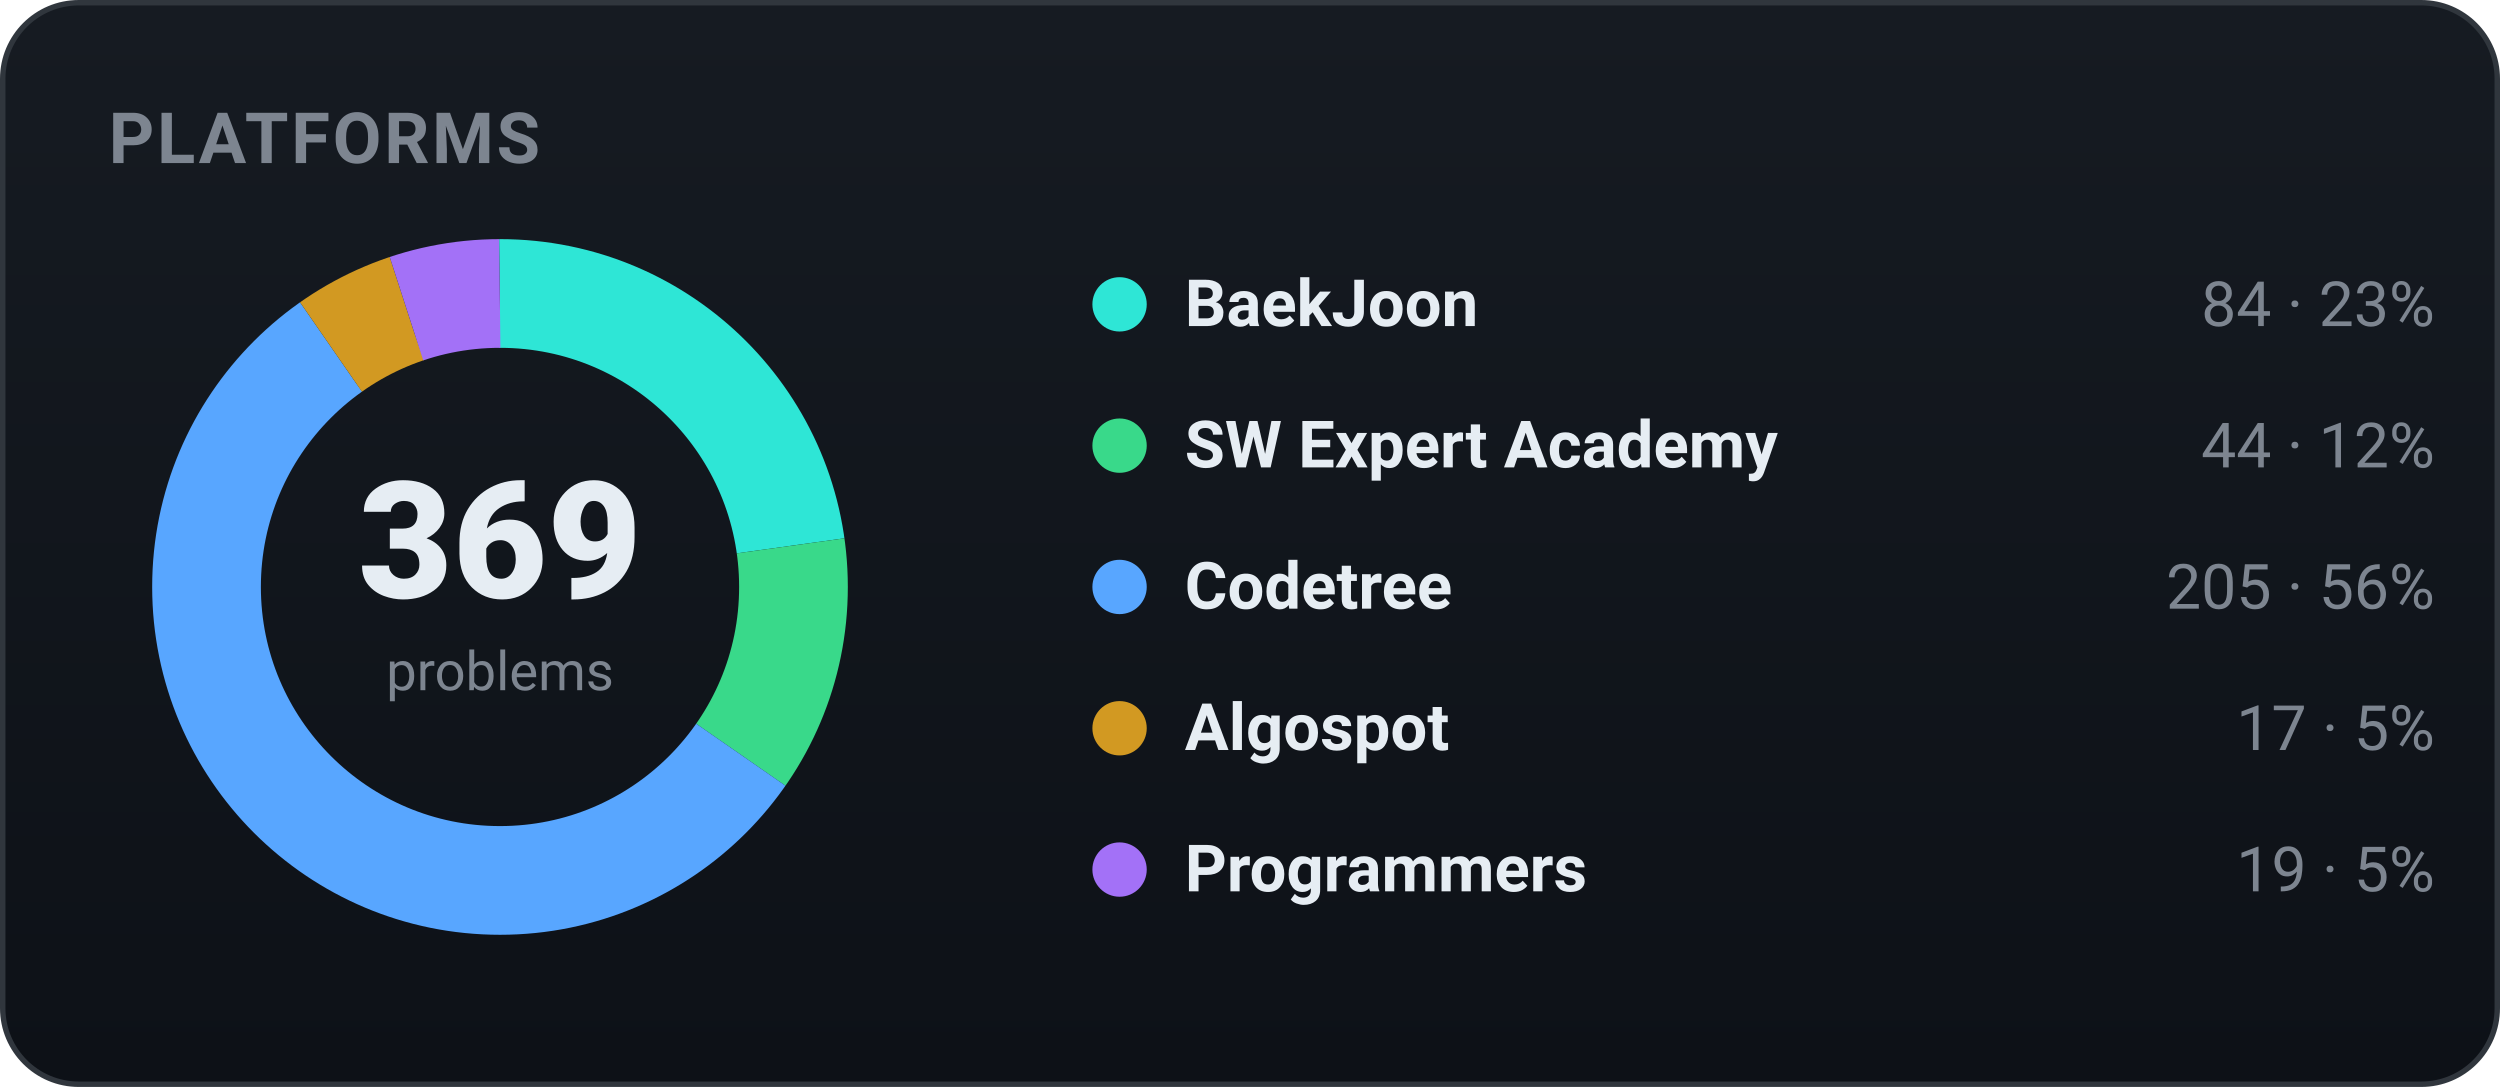
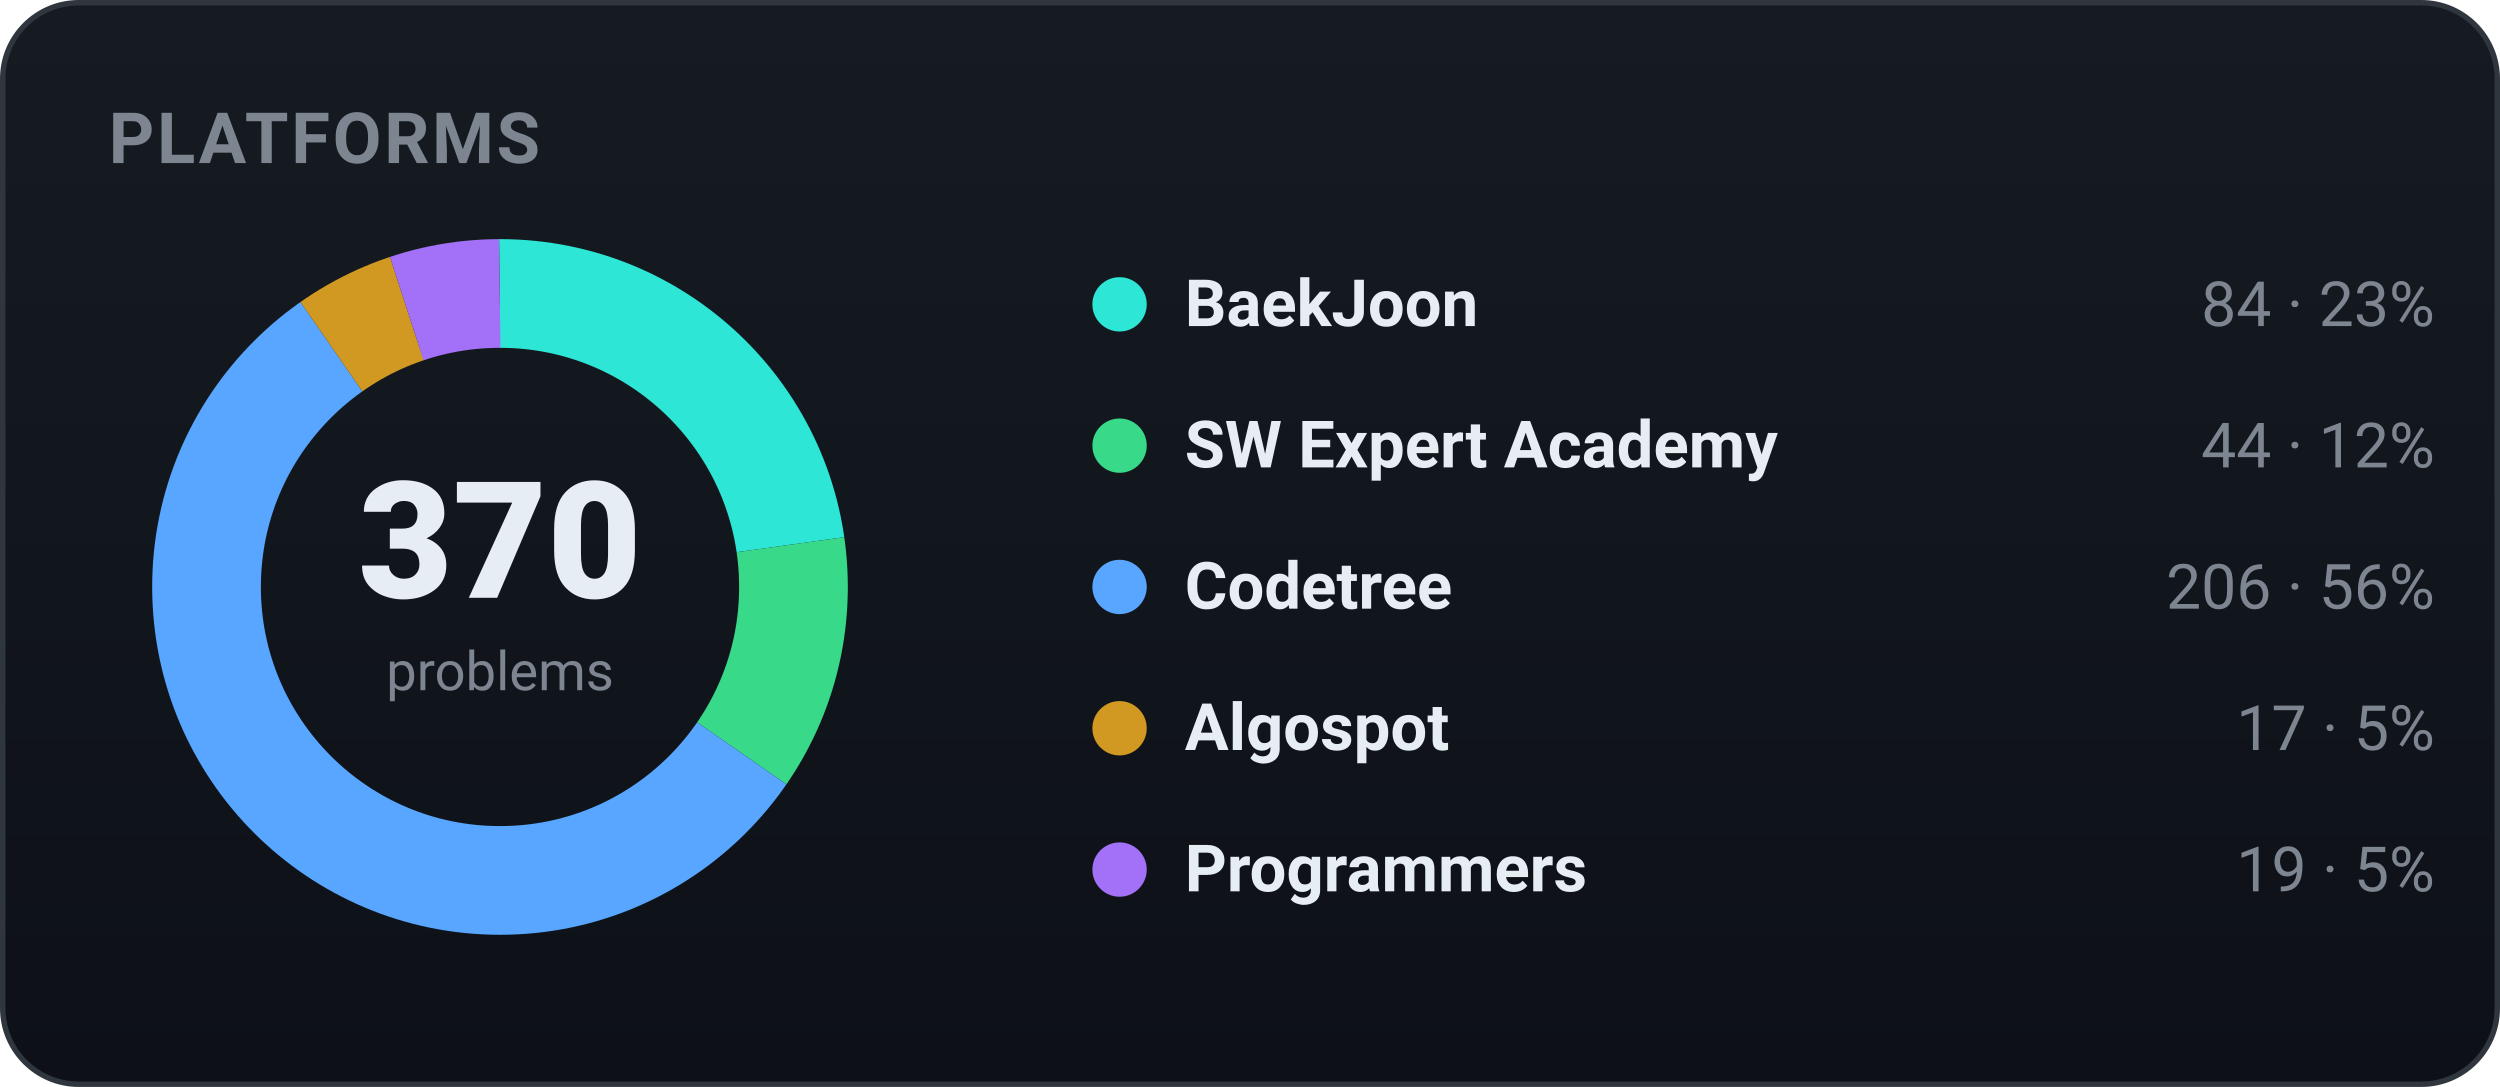
<svg xmlns="http://www.w3.org/2000/svg" width="460" height="200" viewBox="0 0 460 200" role="img" font-family="-apple-system,BlinkMacSystemFont,'Segoe UI',Roboto,'Apple SD Gothic Neo','Malgun Gothic',sans-serif">
  <defs>
    <linearGradient id="bgg" x1="0" y1="0" x2="0" y2="1">
      <stop offset="0" stop-color="#161b22" />
      <stop offset="1" stop-color="#0d1117" />
    </linearGradient>
  </defs>
  <rect x="0.5" y="0.5" width="459" height="199" rx="14" fill="url(#bgg)" stroke="#30363d" />
  <text x="20" y="30" font-family="-apple-system,BlinkMacSystemFont,'Segoe UI',Roboto,'Apple SD Gothic Neo','Malgun Gothic',sans-serif" font-size="13" font-weight="700" fill="#7d8590" letter-spacing="0.5">PLATFORMS</text>
-   <circle cx="92" cy="108" r="54" fill="none" stroke="#2ee6d6" stroke-width="20" stroke-dasharray="77.24 262.05" stroke-dashoffset="-0.00" transform="rotate(-90 92 108)" />
-   <circle cx="92" cy="108" r="54" fill="none" stroke="#39d98a" stroke-width="20" stroke-dasharray="40.46 298.83" stroke-dashoffset="-77.24" transform="rotate(-90 92 108)" />
-   <circle cx="92" cy="108" r="54" fill="none" stroke="#58a6ff" stroke-width="20" stroke-dasharray="188.50 150.80" stroke-dashoffset="-117.69" transform="rotate(-90 92 108)" />
-   <circle cx="92" cy="108" r="54" fill="none" stroke="#d29922" stroke-width="20" stroke-dasharray="15.63 323.66" stroke-dashoffset="-306.19" transform="rotate(-90 92 108)" />
-   <circle cx="92" cy="108" r="54" fill="none" stroke="#a371f7" stroke-width="20" stroke-dasharray="17.47 321.82" stroke-dashoffset="-321.82" transform="rotate(-90 92 108)" />
-   <text x="92" y="110" text-anchor="middle" font-size="30" font-weight="800" fill="#e6edf3">369</text>
+   <circle cx="92" cy="108" r="54" fill="none" stroke="#2ee6d6" stroke-width="20" stroke-dasharray="77.03 262.26" stroke-dashoffset="-0.00" transform="rotate(-90 92 108)" />
+   <circle cx="92" cy="108" r="54" fill="none" stroke="#39d98a" stroke-width="20" stroke-dasharray="40.35 298.94" stroke-dashoffset="-77.03" transform="rotate(-90 92 108)" />
+   <circle cx="92" cy="108" r="54" fill="none" stroke="#58a6ff" stroke-width="20" stroke-dasharray="188.90 150.39" stroke-dashoffset="-117.38" transform="rotate(-90 92 108)" />
+   <circle cx="92" cy="108" r="54" fill="none" stroke="#d29922" stroke-width="20" stroke-dasharray="15.59 323.70" stroke-dashoffset="-306.28" transform="rotate(-90 92 108)" />
+   <circle cx="92" cy="108" r="54" fill="none" stroke="#a371f7" stroke-width="20" stroke-dasharray="17.42 321.87" stroke-dashoffset="-321.87" transform="rotate(-90 92 108)" />
+   <text x="92" y="110" text-anchor="middle" font-size="30" font-weight="800" fill="#e6edf3">370</text>
  <text x="92" y="127" text-anchor="middle" font-size="10" fill="#7d8590">problems</text>
  <circle cx="206" cy="56" r="5" fill="#2ee6d6" />
  <text x="218" y="60" font-size="12" font-weight="600" fill="#e6edf3">BaekJoon</text>
  <text x="448" y="60" text-anchor="end" font-size="11.5" fill="#7d8590">84 · 23%</text>
  <circle cx="206" cy="82" r="5" fill="#39d98a" />
  <text x="218" y="86" font-size="12" font-weight="600" fill="#e6edf3">SW Expert Academy</text>
  <text x="448" y="86" text-anchor="end" font-size="11.5" fill="#7d8590">44 · 12%</text>
  <circle cx="206" cy="108" r="5" fill="#58a6ff" />
  <text x="218" y="112" font-size="12" font-weight="600" fill="#e6edf3">Codetree</text>
-   <text x="448" y="112" text-anchor="end" font-size="11.5" fill="#7d8590">205 · 56%</text>
+   <text x="448" y="112" text-anchor="end" font-size="11.5" fill="#7d8590">206 · 56%</text>
  <circle cx="206" cy="134" r="5" fill="#d29922" />
  <text x="218" y="138" font-size="12" font-weight="600" fill="#e6edf3">Algospot</text>
  <text x="448" y="138" text-anchor="end" font-size="11.5" fill="#7d8590">17 · 5%</text>
  <circle cx="206" cy="160" r="5" fill="#a371f7" />
  <text x="218" y="164" font-size="12" font-weight="600" fill="#e6edf3">Programmers</text>
  <text x="448" y="164" text-anchor="end" font-size="11.5" fill="#7d8590">19 · 5%</text>
</svg>
